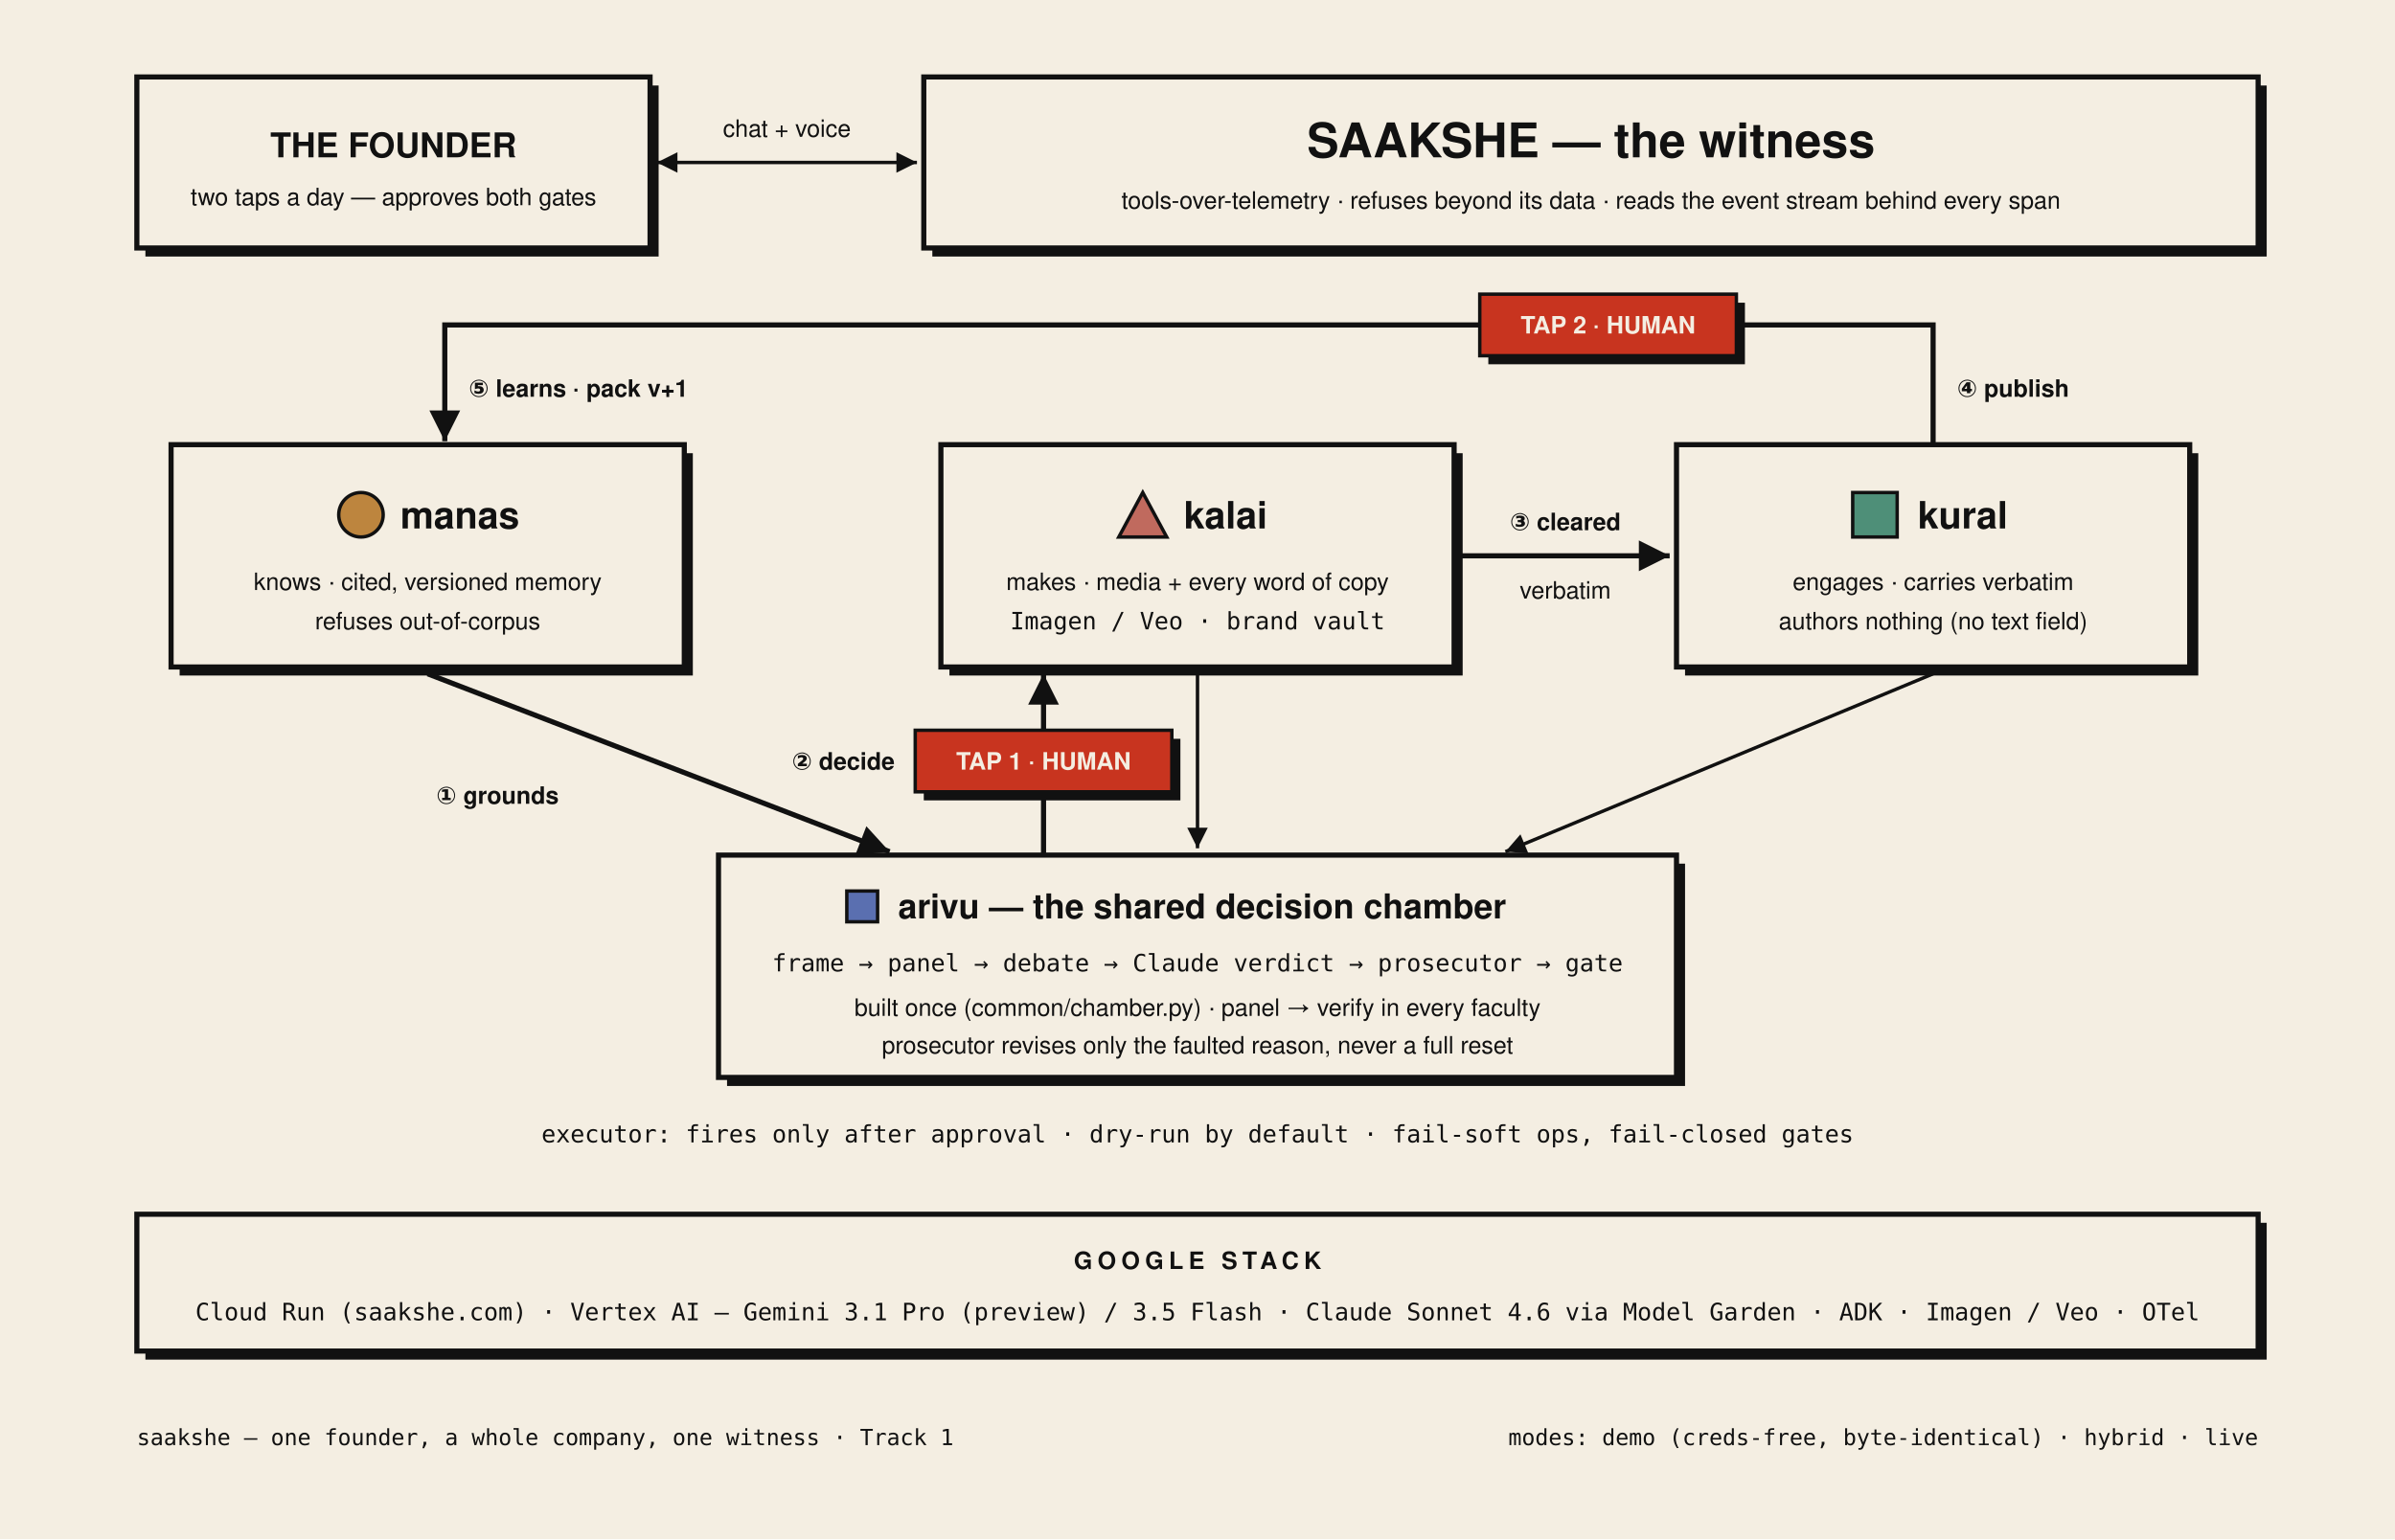
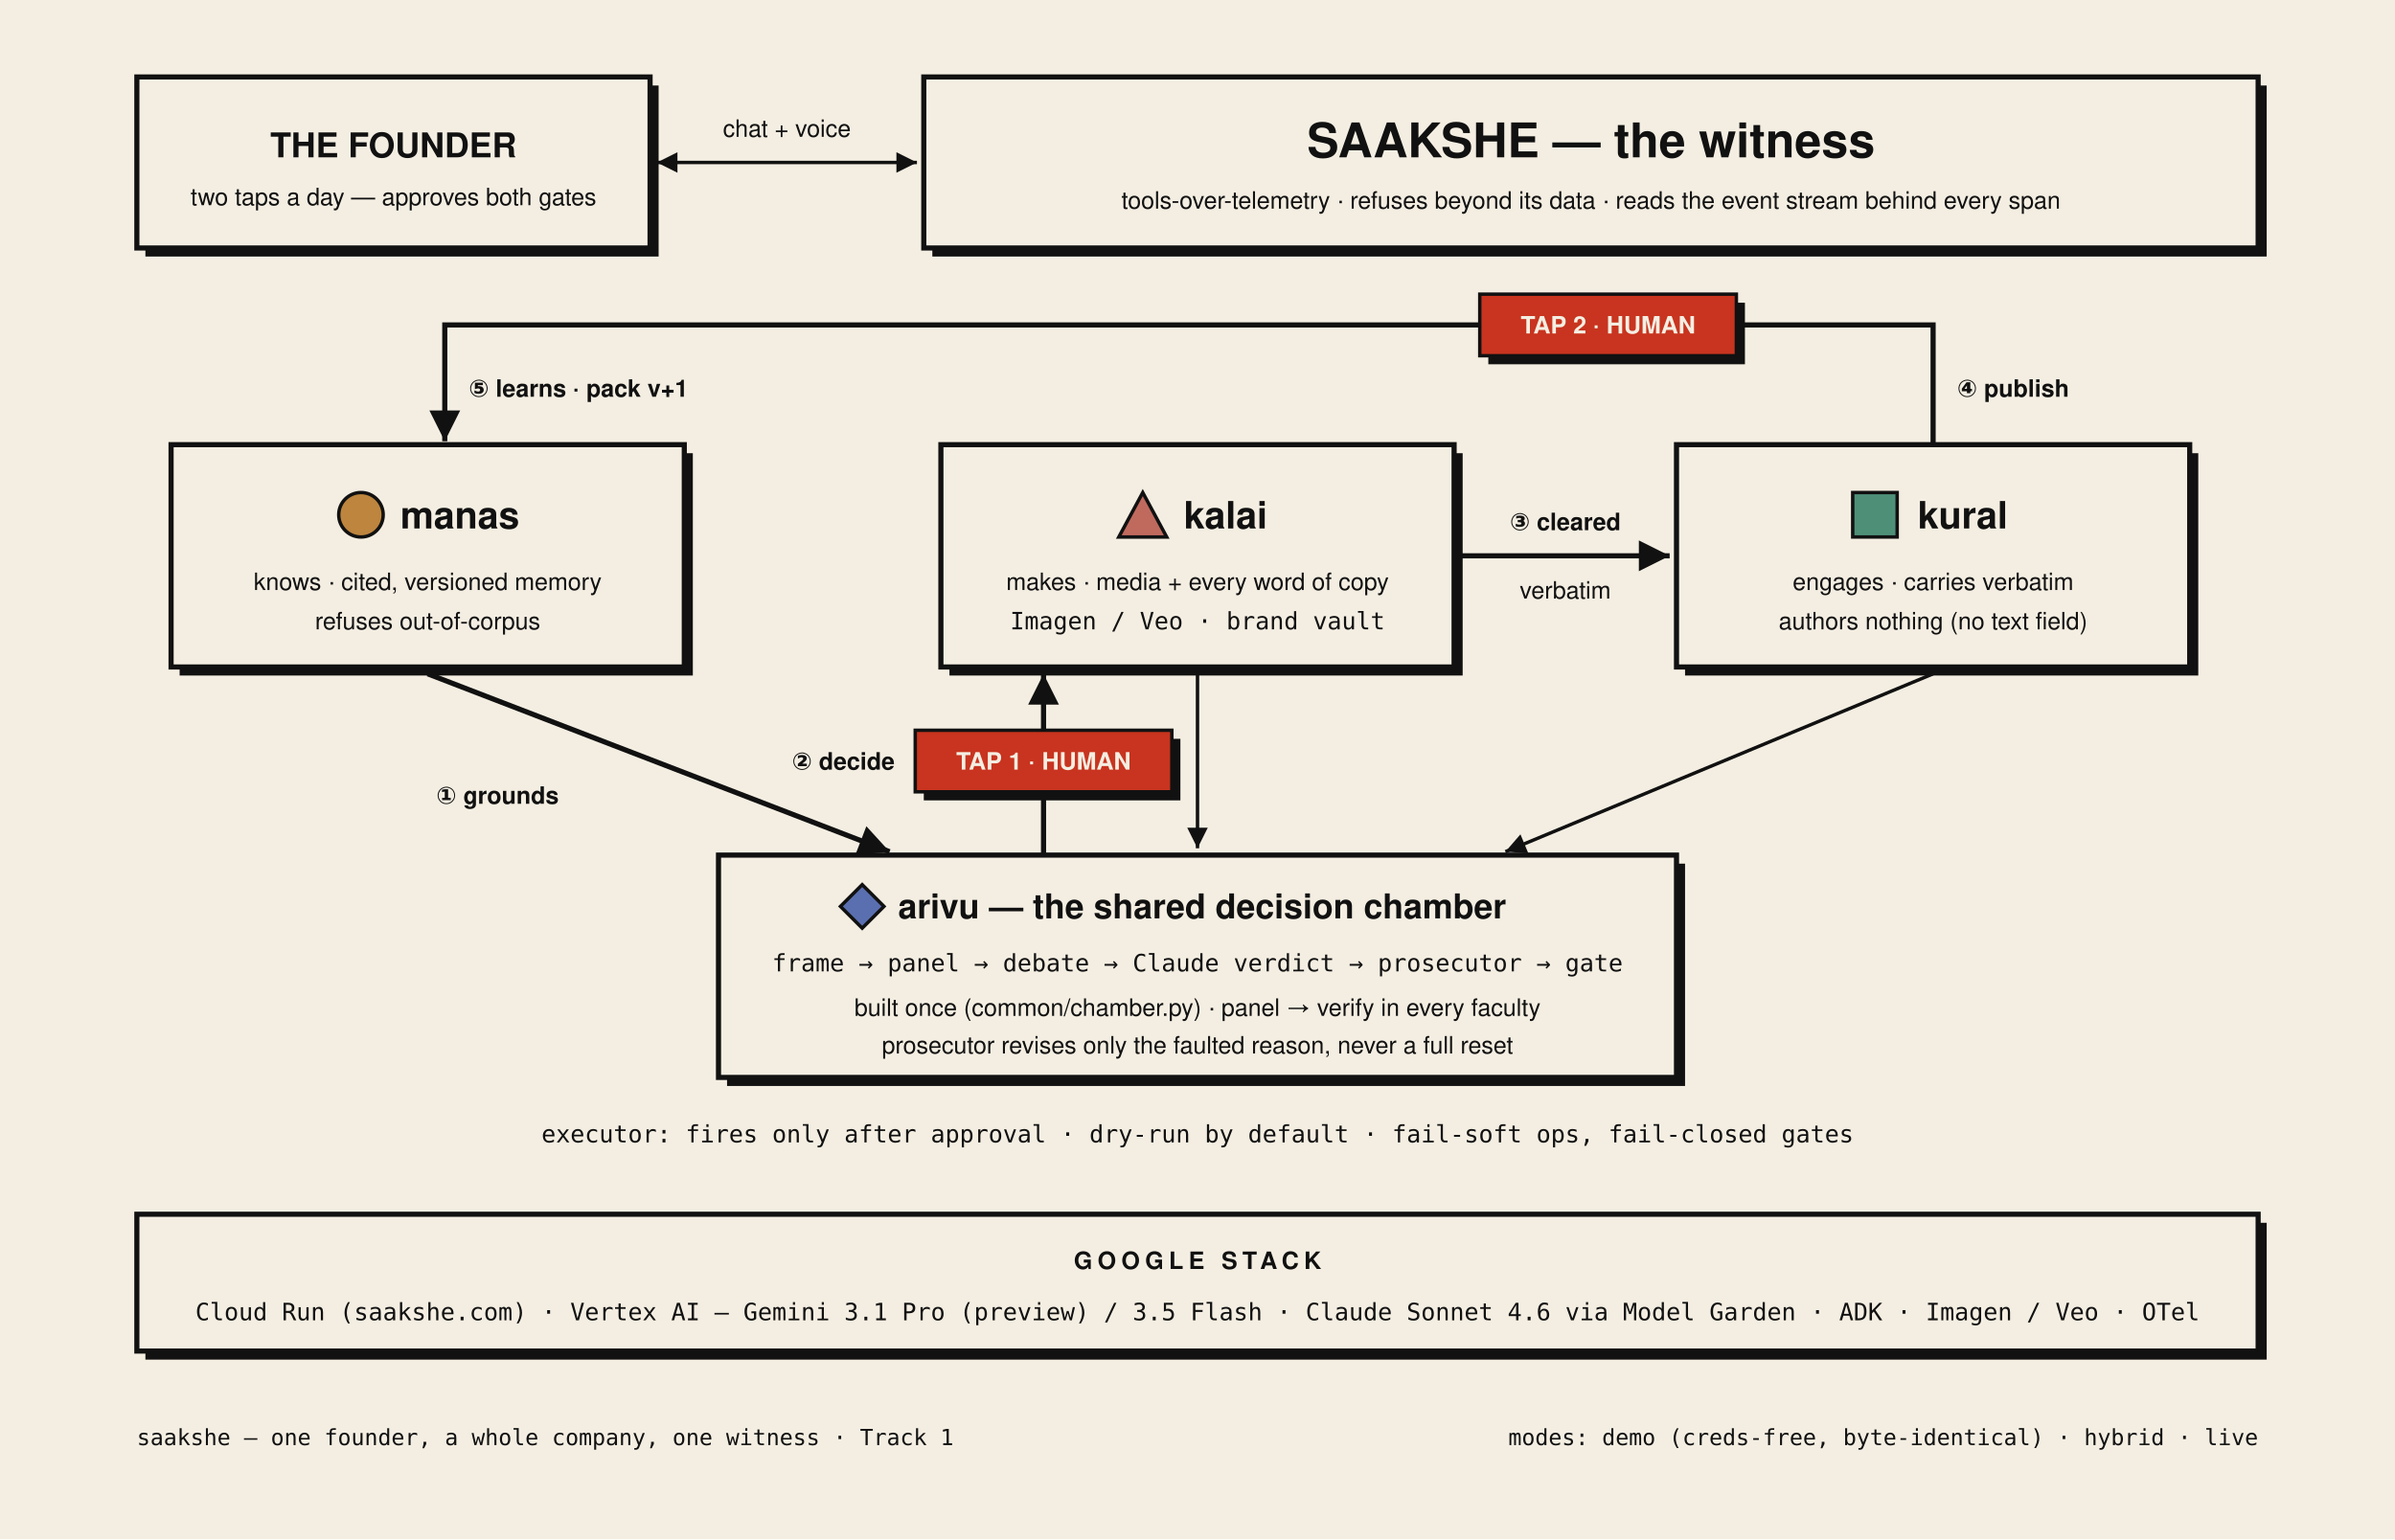
<svg xmlns="http://www.w3.org/2000/svg" width="1400" height="900" viewBox="0 0 1400 900" role="img" aria-label="saakshe architecture diagram">
  <defs>
    <marker id="ah" viewBox="0 0 10 10" refX="10" refY="5" markerWidth="6" markerHeight="6" orient="auto-start-reverse">
      <path d="M 0 0 L 10 5 L 0 10 z" fill="#111111" />
    </marker>
  </defs>
  <rect x="0" y="0" width="1400" height="900" fill="#F4EEE2" />
  <rect x="85" y="50" width="300" height="100" fill="#111111" />
  <rect x="80" y="45" width="300" height="100" fill="#F4EEE2" stroke="#111111" stroke-width="3" />
  <text x="230" y="92" font-family="Helvetica, Arial, sans-serif" font-size="20" font-weight="bold" fill="#111111" text-anchor="middle">THE FOUNDER</text>
  <text x="230" y="120" font-family="Helvetica, Arial, sans-serif" font-size="14" fill="#111111" text-anchor="middle">two taps a day — approves both gates</text>
  <line x1="384" y1="95" x2="536" y2="95" stroke="#111111" stroke-width="2" marker-start="url(#ah)" marker-end="url(#ah)" />
  <text x="460" y="80" font-family="Helvetica, Arial, sans-serif" font-size="14" fill="#111111" text-anchor="middle">chat + voice</text>
  <rect x="545" y="50" width="780" height="100" fill="#111111" />
  <rect x="540" y="45" width="780" height="100" fill="#F4EEE2" stroke="#111111" stroke-width="3" />
  <text x="930" y="92" font-family="Helvetica, Arial, sans-serif" font-size="28" font-weight="bold" fill="#111111" text-anchor="middle">SAAKSHE — the witness</text>
  <text x="930" y="122" font-family="Helvetica, Arial, sans-serif" font-size="14" fill="#111111" text-anchor="middle">tools-over-telemetry · refuses beyond its data · reads the event stream behind every span</text>
  <path d="M 1130 260 L 1130 190 L 260 190 L 260 258" fill="none" stroke="#111111" stroke-width="3" marker-end="url(#ah)" />
  <text x="1144" y="232" font-family="Helvetica, Arial, sans-serif" font-size="14" font-weight="bold" fill="#111111" text-anchor="start">④ publish</text>
  <text x="274" y="232" font-family="Helvetica, Arial, sans-serif" font-size="14" font-weight="bold" fill="#111111" text-anchor="start">⑤ learns · pack v+1</text>
  <rect x="870" y="177" width="150" height="36" fill="#111111" />
  <rect x="865" y="172" width="150" height="36" fill="#C8341F" stroke="#111111" stroke-width="2" />
  <text x="940" y="195" font-family="Helvetica, Arial, sans-serif" font-size="14" font-weight="bold" fill="#F4EEE2" text-anchor="middle">TAP 2 · HUMAN</text>
  <rect x="105" y="265" width="300" height="130" fill="#111111" />
  <rect x="100" y="260" width="300" height="130" fill="#F4EEE2" stroke="#111111" stroke-width="3" />
  <circle cx="211" cy="301" r="13" fill="#bd853e" stroke="#111111" stroke-width="2" />
  <text x="234" y="309" font-family="Helvetica, Arial, sans-serif" font-size="22" font-weight="bold" fill="#111111" text-anchor="start">manas</text>
  <text x="250" y="345" font-family="Helvetica, Arial, sans-serif" font-size="14" fill="#111111" text-anchor="middle">knows · cited, versioned memory</text>
  <text x="250" y="368" font-family="Helvetica, Arial, sans-serif" font-size="14" fill="#111111" text-anchor="middle">refuses out-of-corpus</text>
  <rect x="555" y="265" width="300" height="130" fill="#111111" />
  <rect x="550" y="260" width="300" height="130" fill="#F4EEE2" stroke="#111111" stroke-width="3" />
  <polygon points="668,288 654,314 682,314" fill="#c06a5e" stroke="#111111" stroke-width="2" />
  <text x="692" y="309" font-family="Helvetica, Arial, sans-serif" font-size="22" font-weight="bold" fill="#111111" text-anchor="start">kalai</text>
  <text x="700" y="345" font-family="Helvetica, Arial, sans-serif" font-size="14" fill="#111111" text-anchor="middle">makes · media + every word of copy</text>
  <text x="700" y="368" font-family="Menlo, monospace" font-size="14" fill="#111111" text-anchor="middle">Imagen / Veo · brand vault</text>
  <rect x="985" y="265" width="300" height="130" fill="#111111" />
  <rect x="980" y="260" width="300" height="130" fill="#F4EEE2" stroke="#111111" stroke-width="3" />
  <rect x="1083" y="288" width="26" height="26" fill="#4e8f78" stroke="#111111" stroke-width="2" />
  <text x="1121" y="309" font-family="Helvetica, Arial, sans-serif" font-size="22" font-weight="bold" fill="#111111" text-anchor="start">kural</text>
  <text x="1130" y="345" font-family="Helvetica, Arial, sans-serif" font-size="14" fill="#111111" text-anchor="middle">engages · carries verbatim</text>
  <text x="1130" y="368" font-family="Helvetica, Arial, sans-serif" font-size="14" fill="#111111" text-anchor="middle">authors nothing (no text field)</text>
  <line x1="854" y1="325" x2="976" y2="325" stroke="#111111" stroke-width="3" marker-end="url(#ah)" />
  <text x="915" y="310" font-family="Helvetica, Arial, sans-serif" font-size="14" font-weight="bold" fill="#111111" text-anchor="middle">③ cleared</text>
  <text x="915" y="350" font-family="Helvetica, Arial, sans-serif" font-size="14" fill="#111111" text-anchor="middle">verbatim</text>
  <line x1="250" y1="394" x2="520" y2="498" stroke="#111111" stroke-width="3" marker-end="url(#ah)" />
  <text x="255" y="470" font-family="Helvetica, Arial, sans-serif" font-size="14" font-weight="bold" fill="#111111" text-anchor="start">① grounds</text>
  <line x1="700" y1="394" x2="700" y2="496" stroke="#111111" stroke-width="2" marker-end="url(#ah)" />
  <line x1="1130" y1="394" x2="880" y2="498" stroke="#111111" stroke-width="2" marker-end="url(#ah)" />
  <line x1="610" y1="500" x2="610" y2="463" stroke="#111111" stroke-width="3" />
  <line x1="610" y1="427" x2="610" y2="394" stroke="#111111" stroke-width="3" marker-end="url(#ah)" />
  <text x="523" y="450" font-family="Helvetica, Arial, sans-serif" font-size="14" font-weight="bold" fill="#111111" text-anchor="end">② decide</text>
  <rect x="540" y="432" width="150" height="36" fill="#111111" />
  <rect x="535" y="427" width="150" height="36" fill="#C8341F" stroke="#111111" stroke-width="2" />
  <text x="610" y="450" font-family="Helvetica, Arial, sans-serif" font-size="14" font-weight="bold" fill="#F4EEE2" text-anchor="middle">TAP 1 · HUMAN</text>
  <rect x="425" y="505" width="560" height="130" fill="#111111" />
  <rect x="420" y="500" width="560" height="130" fill="#F4EEE2" stroke="#111111" stroke-width="3" />
-   <rect x="495" y="521" width="18" height="18" fill="#5a6fb0" stroke="#111111" stroke-width="2" />
+   <rect x="495" y="521" width="18" height="18" fill="#5a6fb0" stroke="#111111" stroke-width="2" transform="rotate(45 504 530)" />
  <text x="525" y="537" font-family="Helvetica, Arial, sans-serif" font-size="20" font-weight="bold" fill="#111111" text-anchor="start">arivu — the shared decision chamber</text>
  <text x="700" y="568" font-family="Menlo, monospace" font-size="14" fill="#111111" text-anchor="middle">frame → panel → debate → Claude verdict → prosecutor → gate</text>
  <text x="700" y="594" font-family="Helvetica, Arial, sans-serif" font-size="14" fill="#111111" text-anchor="middle">built once (common/chamber.py) · panel → verify in every faculty</text>
  <text x="700" y="616" font-family="Helvetica, Arial, sans-serif" font-size="14" fill="#111111" text-anchor="middle">prosecutor revises only the faulted reason, never a full reset</text>
  <text x="700" y="668" font-family="Menlo, monospace" font-size="14" fill="#111111" text-anchor="middle">executor: fires only after approval · dry-run by default · fail-soft ops, fail-closed gates</text>
  <rect x="85" y="715" width="1240" height="80" fill="#111111" />
  <rect x="80" y="710" width="1240" height="80" fill="#F4EEE2" stroke="#111111" stroke-width="3" />
  <text x="700" y="742" font-family="Helvetica, Arial, sans-serif" font-size="14" font-weight="bold" fill="#111111" text-anchor="middle" letter-spacing="3">GOOGLE STACK</text>
  <text x="700" y="772" font-family="Menlo, monospace" font-size="14" fill="#111111" text-anchor="middle">Cloud Run (saakshe.com) · Vertex AI — Gemini 3.1 Pro (preview) / 3.5 Flash · Claude Sonnet 4.6 via Model Garden · ADK · Imagen / Veo · OTel</text>
  <text x="80" y="845" font-family="Menlo, monospace" font-size="13" fill="#111111" text-anchor="start">saakshe — one founder, a whole company, one witness · Track 1</text>
  <text x="1320" y="845" font-family="Menlo, monospace" font-size="13" fill="#111111" text-anchor="end">modes: demo (creds-free, byte-identical) · hybrid · live</text>
</svg>
